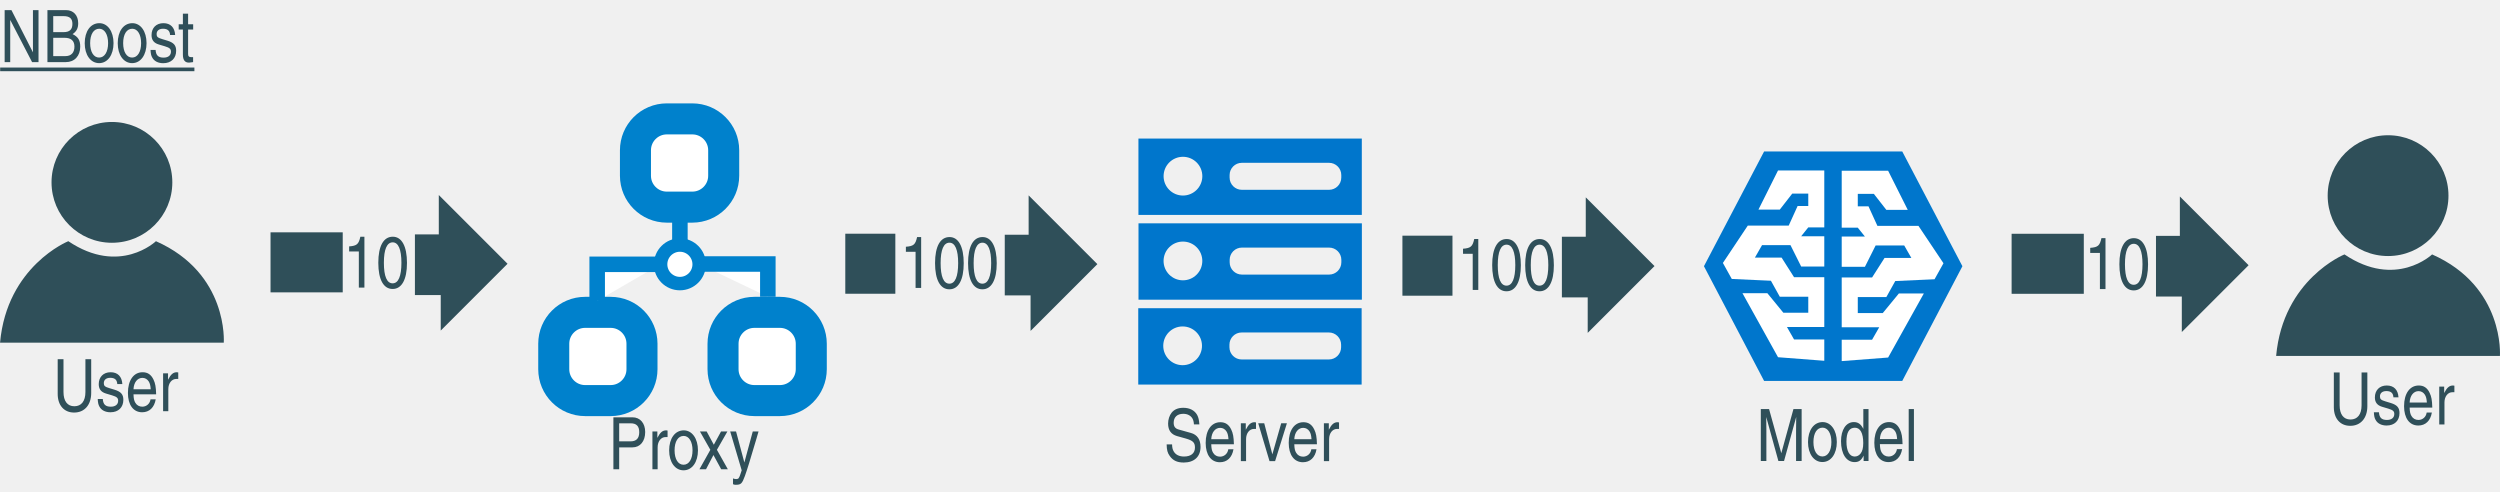
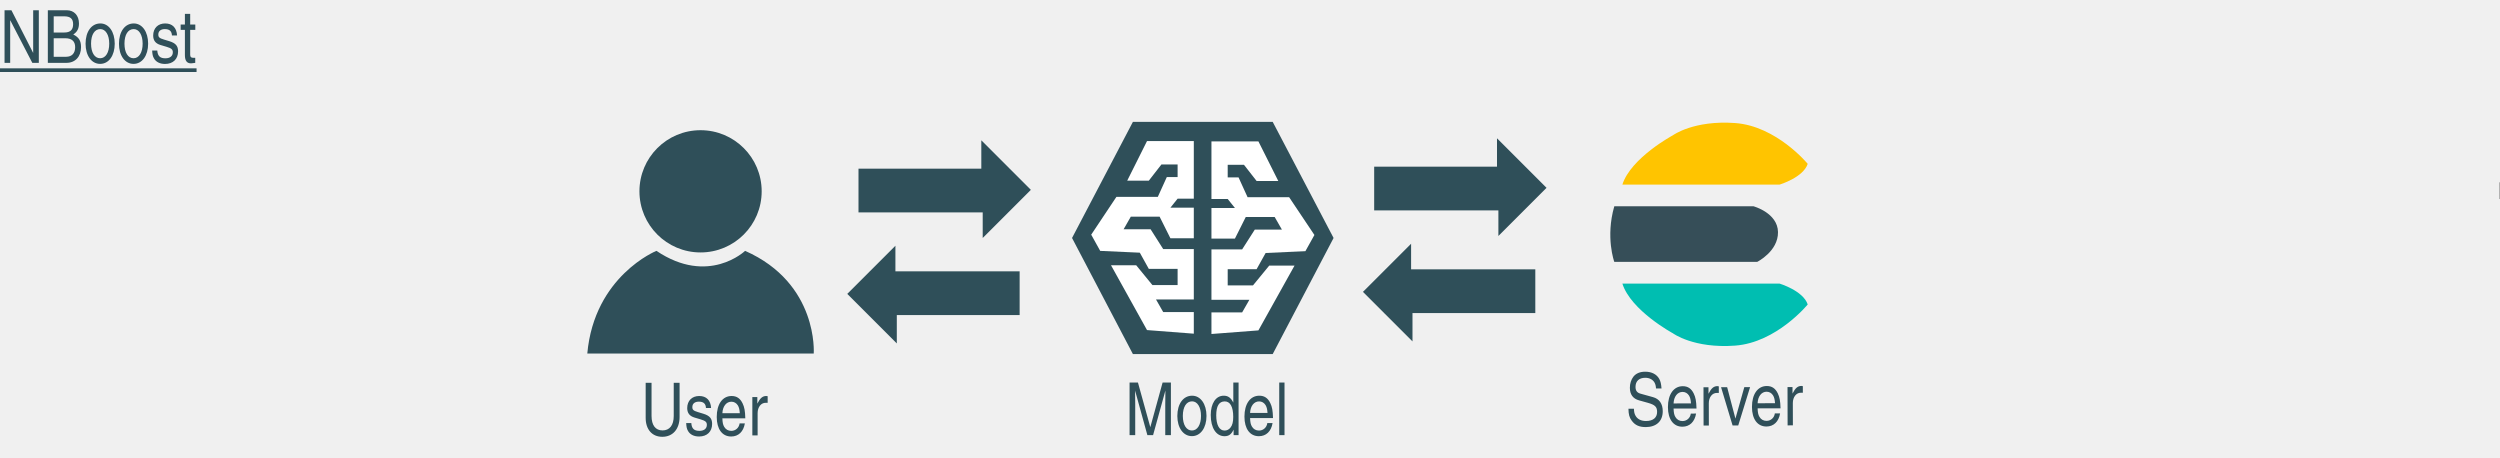
- <svg xmlns="http://www.w3.org/2000/svg" id="Layer_1" data-name="Layer 1" viewBox="0 0 2417.18 475.22">
+ <svg xmlns="http://www.w3.org/2000/svg" id="Layer_1" data-name="Layer 1" viewBox="0 0 2388.78 437.5">
  <defs>
-     <style>.cls-1,.cls-2,.cls-3,.cls-8{fill:#fff;}.cls-1,.cls-2,.cls-3{stroke:#0081cc;stroke-miterlimit:10;}.cls-1{stroke-width:30px;}.cls-2{stroke-width:13px;}.cls-3{stroke-width:15px;}.cls-4,.cls-5,.cls-9{fill:#2f4f59;}.cls-5,.cls-9{font-size:70px;font-family:ArialNarrow, Arial Narrow;}.cls-6{fill:#0076cc;}.cls-7{fill:#f0f0f0;}.cls-9{text-decoration:underline;}</style>
+     <style>.cls-1,.cls-3{fill:#fff;}.cls-1{stroke:#000;stroke-miterlimit:10;stroke-width:0.25px;}.cls-2,.cls-4,.cls-5{fill:#2f4f59;}.cls-4,.cls-5{font-size:70px;font-family:ArialNarrow, Arial Narrow;}.cls-5{text-decoration:underline;}.cls-6{fill:#ffc400;}.cls-7{fill:#364e58;}.cls-8{fill:#00beb1;}</style>
  </defs>
-   <rect class="cls-1" x="614.4" y="114.95" width="85.32" height="85.32" rx="30.34" />
-   <circle class="cls-2" cx="657.37" cy="255.56" r="18.64" />
-   <rect class="cls-1" x="535.4" y="302" width="85.32" height="85.32" rx="30.34" />
-   <rect class="cls-1" x="699.08" y="302" width="85.32" height="85.32" rx="30.34" />
-   <polyline class="cls-3" points="638.41 255.56 577.4 255.56 577.4 290.95" />
-   <polyline class="cls-3" points="676.07 255.26 742.4 255.26 742.4 286.95" />
-   <line class="cls-3" x1="657.37" y1="237.23" x2="657.37" y2="208.79" />
-   <polygon class="cls-4" points="401.17 226.63 424.26 226.63 424.26 188.57 490.72 255.03 426.13 319.62 426.13 285.29 401.17 285.29 401.17 226.63" />
-   <rect class="cls-4" x="261.57" y="224.63" width="69.8" height="58.04" />
-   <text class="cls-5" transform="translate(331.76 278.07)">10</text>
-   <polygon class="cls-4" points="971.47 226.97 994.56 226.97 994.56 188.91 1061.02 255.37 996.43 319.95 996.43 285.63 971.47 285.63 971.47 226.97" />
-   <rect class="cls-4" x="817.29" y="225.97" width="48.39" height="58.04" />
-   <text class="cls-5" transform="translate(870.06 278.4)">100</text>
-   <rect class="cls-6" x="1100.72" y="133.97" width="215.97" height="73.83" />
-   <rect class="cls-7" x="1188.87" y="157.42" width="107.98" height="26.1" rx="11.84" />
-   <circle class="cls-7" cx="1143.77" cy="170.33" r="18.73" />
-   <rect class="cls-6" x="1100.78" y="215.93" width="215.97" height="73.83" />
-   <rect class="cls-7" x="1188.93" y="239.39" width="107.98" height="26.1" rx="11.84" />
-   <circle class="cls-7" cx="1143.75" cy="252.3" r="18.73" />
-   <rect class="cls-6" x="1100.55" y="298" width="215.97" height="73.83" />
-   <rect class="cls-7" x="1188.7" y="321.46" width="107.98" height="26.1" rx="11.84" />
-   <circle class="cls-7" cx="1143.44" cy="334.36" r="18.73" />
-   <polygon class="cls-4" points="1510.14 228.87 1533.23 228.87 1533.23 190.81 1599.7 257.27 1535.11 321.86 1535.11 287.53 1510.14 287.53 1510.14 228.87" />
-   <rect class="cls-4" x="1355.96" y="227.87" width="48.39" height="58.04" />
-   <text class="cls-5" transform="translate(1408.74 280.31)">100</text>
-   <polygon class="cls-6" points="1705.67 146.44 1839.23 146.44 1897.4 257.39 1839.23 368.33 1705.67 368.33 1647.5 257.39 1705.67 146.44" />
-   <polygon class="cls-8" points="1719.13 164.79 1763.85 164.79 1763.85 219.84 1748.37 219.84 1741.49 228.44 1763.85 228.44 1763.85 257.68 1741.49 257.68 1731.17 237.03 1703.65 237.03 1696.77 249.07 1722.57 249.07 1734.61 268 1763.85 268 1763.85 316.15 1727.73 316.15 1734.61 328.19 1763.85 328.19 1763.85 348.83 1719.13 345.39 1684.73 283.48 1708.81 283.48 1724.29 302.39 1748.37 302.39 1748.37 286.92 1720.85 286.92 1712.25 271.44 1674.41 269.71 1665.81 254.24 1689.89 218.12 1729.45 218.12 1738.05 199.19 1748.37 199.19 1748.37 187.16 1732.89 187.16 1720.85 202.63 1700.21 202.63 1719.13 164.79" />
-   <polygon class="cls-8" points="1825.58 165.09 1780.7 165.09 1780.7 220.13 1796.24 220.13 1803.14 228.73 1780.7 228.73 1780.7 257.97 1803.14 257.97 1813.5 237.33 1841.12 237.33 1848.02 249.37 1822.13 249.37 1810.05 268.29 1780.7 268.29 1780.7 316.45 1816.95 316.45 1810.05 328.49 1780.7 328.49 1780.7 349.13 1825.58 345.69 1860.1 283.77 1835.94 283.77 1820.4 302.69 1796.24 302.69 1796.24 287.21 1823.86 287.21 1832.48 271.73 1870.46 270.01 1879.09 254.53 1854.92 218.41 1815.22 218.41 1806.59 199.49 1796.24 199.49 1796.24 187.45 1811.77 187.45 1823.86 202.93 1844.57 202.93 1825.58 165.09" />
-   <polygon class="cls-4" points="2084.56 228.03 2107.65 228.03 2107.65 189.97 2174.11 256.43 2109.53 321.02 2109.53 286.69 2084.56 286.69 2084.56 228.03" />
-   <rect class="cls-4" x="1944.97" y="226.03" width="69.8" height="58.04" />
-   <text class="cls-5" transform="translate(2015.16 279.47)">10</text>
-   <path class="cls-4" d="M256,359.21s4.79-67-65.58-98.13c0,0-34.94,33.5-84.73,0,0,0-59.35,23.93-66,98.13Z" transform="translate(-39.64 -27.88)" />
-   <circle class="cls-4" cx="108.22" cy="176.33" r="58.4" />
-   <text class="cls-5" transform="translate(51.23 397.56)">User</text>
-   <path class="cls-4" d="M2456.75,372s4.78-67-65.58-98.13c0,0-35,33.51-84.73,0,0,0-59.36,23.94-66.06,98.13Z" transform="translate(-39.64 -27.88)" />
-   <circle class="cls-4" cx="2308.96" cy="189.16" r="58.4" />
-   <text class="cls-5" transform="translate(2251.97 410.38)">User</text>
-   <text class="cls-5" transform="translate(1125.2 445.88)">Server</text>
-   <text class="cls-5" transform="translate(588.11 453.75)">Proxy</text>
-   <text class="cls-5" transform="translate(1698.27 445.75)">Model</text>
-   <text class="cls-9" transform="translate(0.15 60.06)">NBoost</text>
+   <line class="cls-1" x1="2388.65" y1="174.18" x2="2388.65" y2="190.18" />
+   <polygon class="cls-2" points="1082.51 116.44 1216.08 116.44 1274.25 227.39 1216.08 338.33 1082.51 338.33 1024.35 227.39 1082.51 116.44" />
+   <polygon class="cls-3" points="1095.98 134.8 1140.7 134.8 1140.7 189.84 1125.22 189.84 1118.34 198.44 1140.7 198.44 1140.7 227.68 1118.34 227.68 1108.02 207.03 1080.5 207.03 1073.62 219.07 1099.42 219.07 1111.46 238 1140.7 238 1140.7 286.15 1104.58 286.15 1111.46 298.19 1140.7 298.19 1140.7 318.83 1095.98 315.39 1061.58 253.47 1085.66 253.47 1101.14 272.39 1125.22 272.39 1125.22 256.92 1097.7 256.92 1089.1 241.44 1051.26 239.72 1042.66 224.24 1066.74 188.12 1106.3 188.12 1114.9 169.19 1125.22 169.19 1125.22 157.16 1109.74 157.16 1097.7 172.63 1077.06 172.63 1095.98 134.8" />
+   <polygon class="cls-3" points="1202.43 135.09 1157.55 135.09 1157.55 190.13 1173.08 190.13 1179.99 198.73 1157.55 198.73 1157.55 227.97 1179.99 227.97 1190.35 207.33 1217.96 207.33 1224.87 219.37 1198.98 219.37 1186.89 238.29 1157.55 238.29 1157.55 286.45 1193.8 286.45 1186.89 298.49 1157.55 298.49 1157.55 319.13 1202.43 315.69 1236.95 253.77 1212.78 253.77 1197.25 272.69 1173.08 272.69 1173.08 257.21 1200.7 257.21 1209.33 241.73 1247.31 240.01 1255.94 224.53 1231.77 188.41 1192.07 188.41 1183.44 169.49 1173.08 169.49 1173.08 157.45 1188.62 157.45 1200.7 172.93 1221.41 172.93 1202.43 135.09" />
+   <text class="cls-4" transform="translate(1075.12 415.75)">Model</text>
+   <text class="cls-5" transform="translate(0 60.06)">NBoost</text>
+   <path class="cls-2" d="M869.38,350.14s4.79-67-65.57-98.13c0,0-34.95,33.5-84.73,0,0,0-59.36,23.93-66.06,98.13Z" transform="translate(-91.85 -12.32)" />
+   <circle class="cls-2" cx="669.39" cy="182.81" r="58.4" />
+   <text class="cls-4" transform="translate(612.4 416.04)">User</text>
+   <polygon class="cls-2" points="820.3 161.18 937.66 161.18 937.66 134.06 984.99 181.4 938.99 227.4 938.99 202.96 820.3 202.96 820.3 161.18" />
+   <polygon class="cls-2" points="974.27 301.04 856.91 301.04 856.91 328.15 809.58 280.81 855.58 234.81 855.58 259.26 974.27 259.26 974.27 301.04" />
+   <polygon class="cls-2" points="1313.04 159.25 1430.4 159.25 1430.4 132.14 1477.73 179.47 1431.73 225.48 1431.73 201.03 1313.04 201.03 1313.04 159.25" />
+   <polygon class="cls-2" points="1467.01 299.11 1349.65 299.11 1349.65 326.22 1302.31 278.89 1348.32 232.89 1348.32 257.33 1467.01 257.33 1467.01 299.11" />
+   <text class="cls-4" transform="translate(1553.24 406.8) rotate(-0.13)">Server</text>
+   <path class="cls-6" d="M1819.14,168.89s-29.71-36.12-69.33-39-59.42,11.65-59.42,11.65-40.2,21.56-48.35,47.19h150.17S1814.81,182,1819.14,168.89Z" transform="translate(-91.85 -12.32)" />
+   <path class="cls-7" d="M1634.33,209.42h133s23.17,6.29,23.42,24.68-19.89,28.46-19.89,28.46H1634.33S1625.77,239.14,1634.33,209.42Z" transform="translate(-91.85 -12.32)" />
+   <path class="cls-8" d="M1819.14,303.24s-29.71,36.39-69.33,39.32-59.42-11.74-59.42-11.74-40.2-21.71-48.35-47.54h150.17S1814.81,290.08,1819.14,303.24Z" transform="translate(-91.85 -12.32)" />
</svg>
